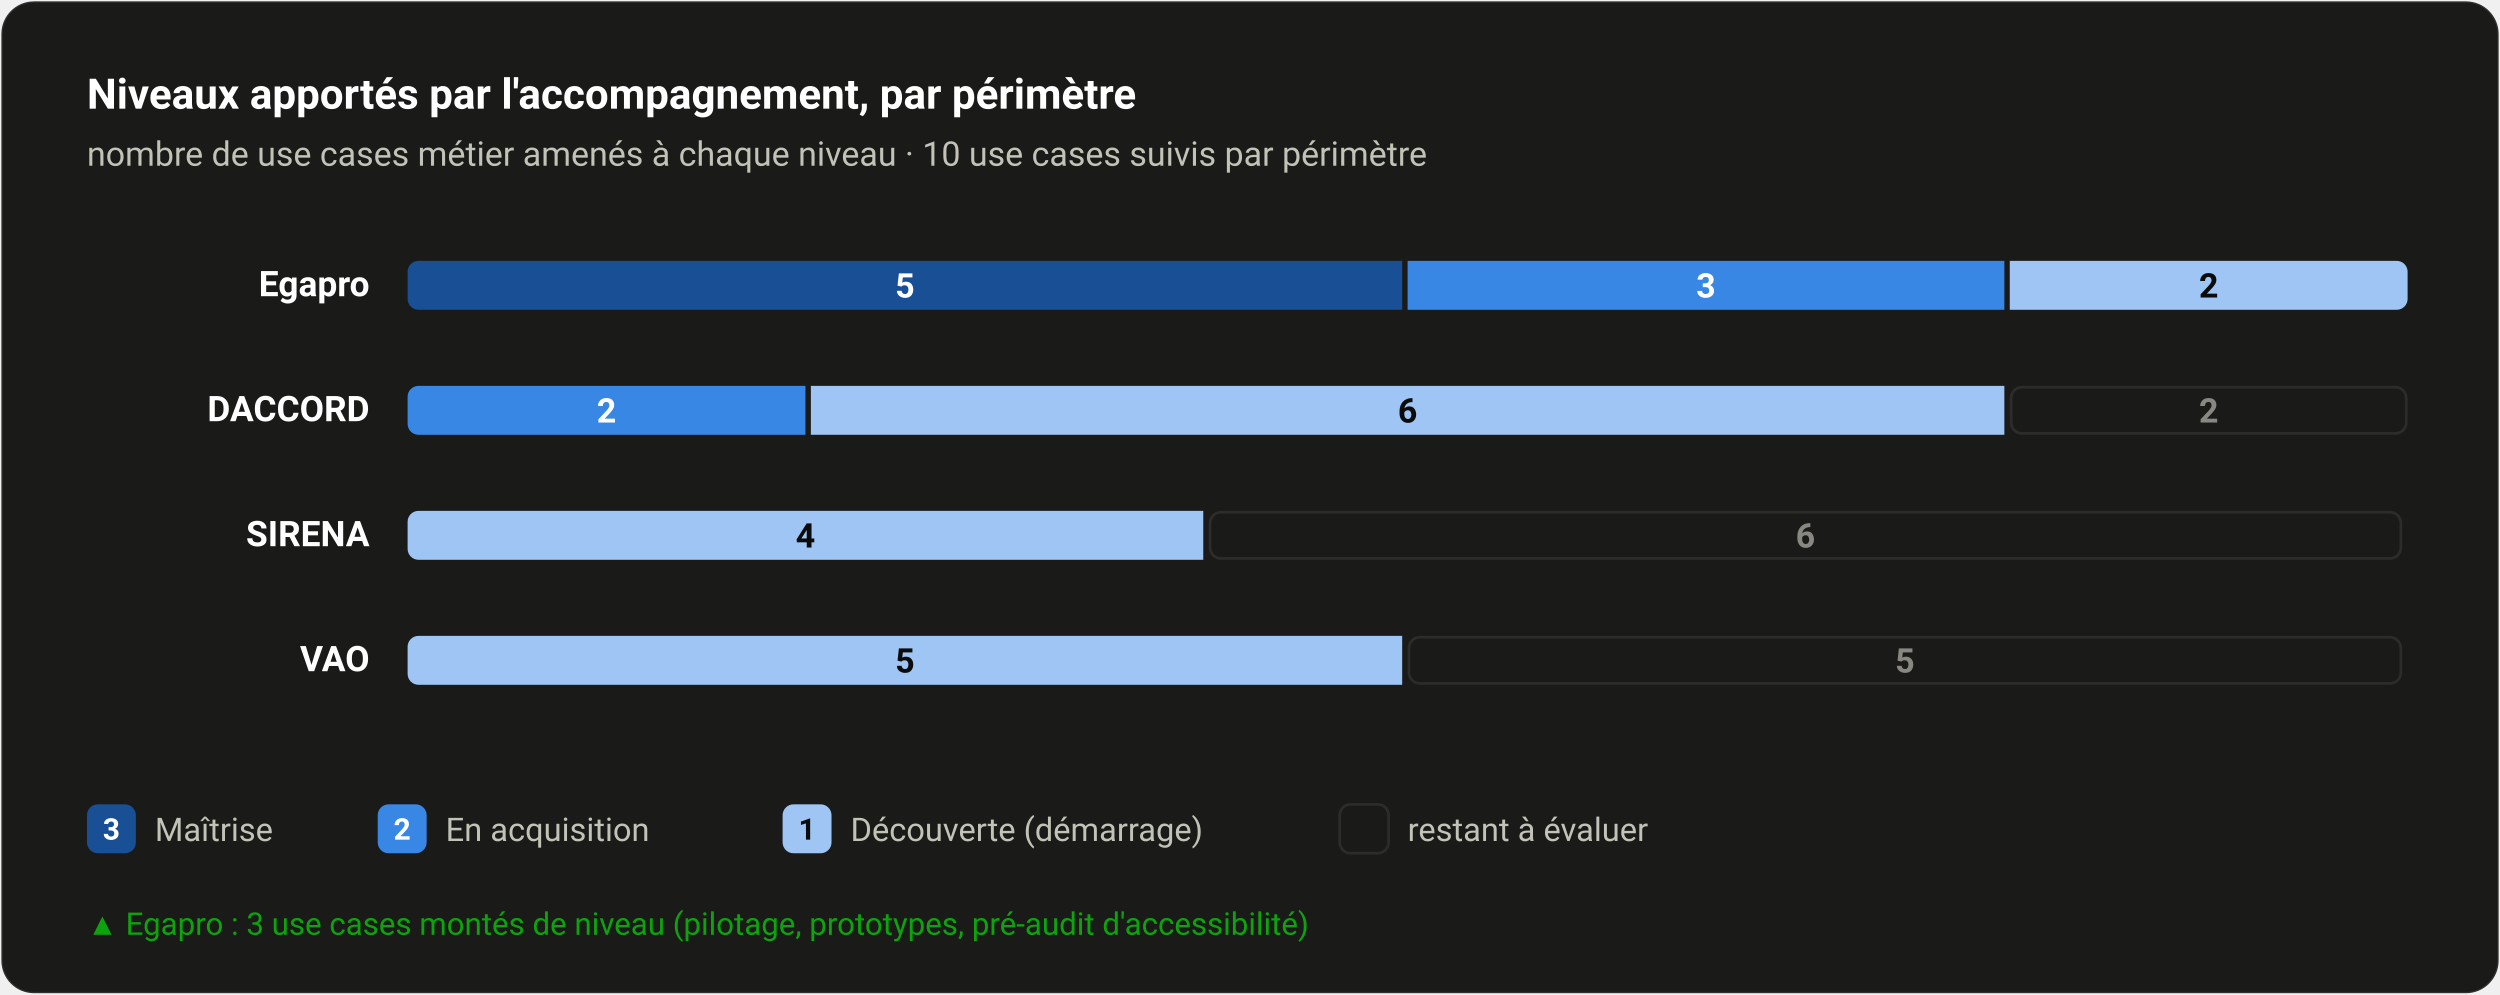
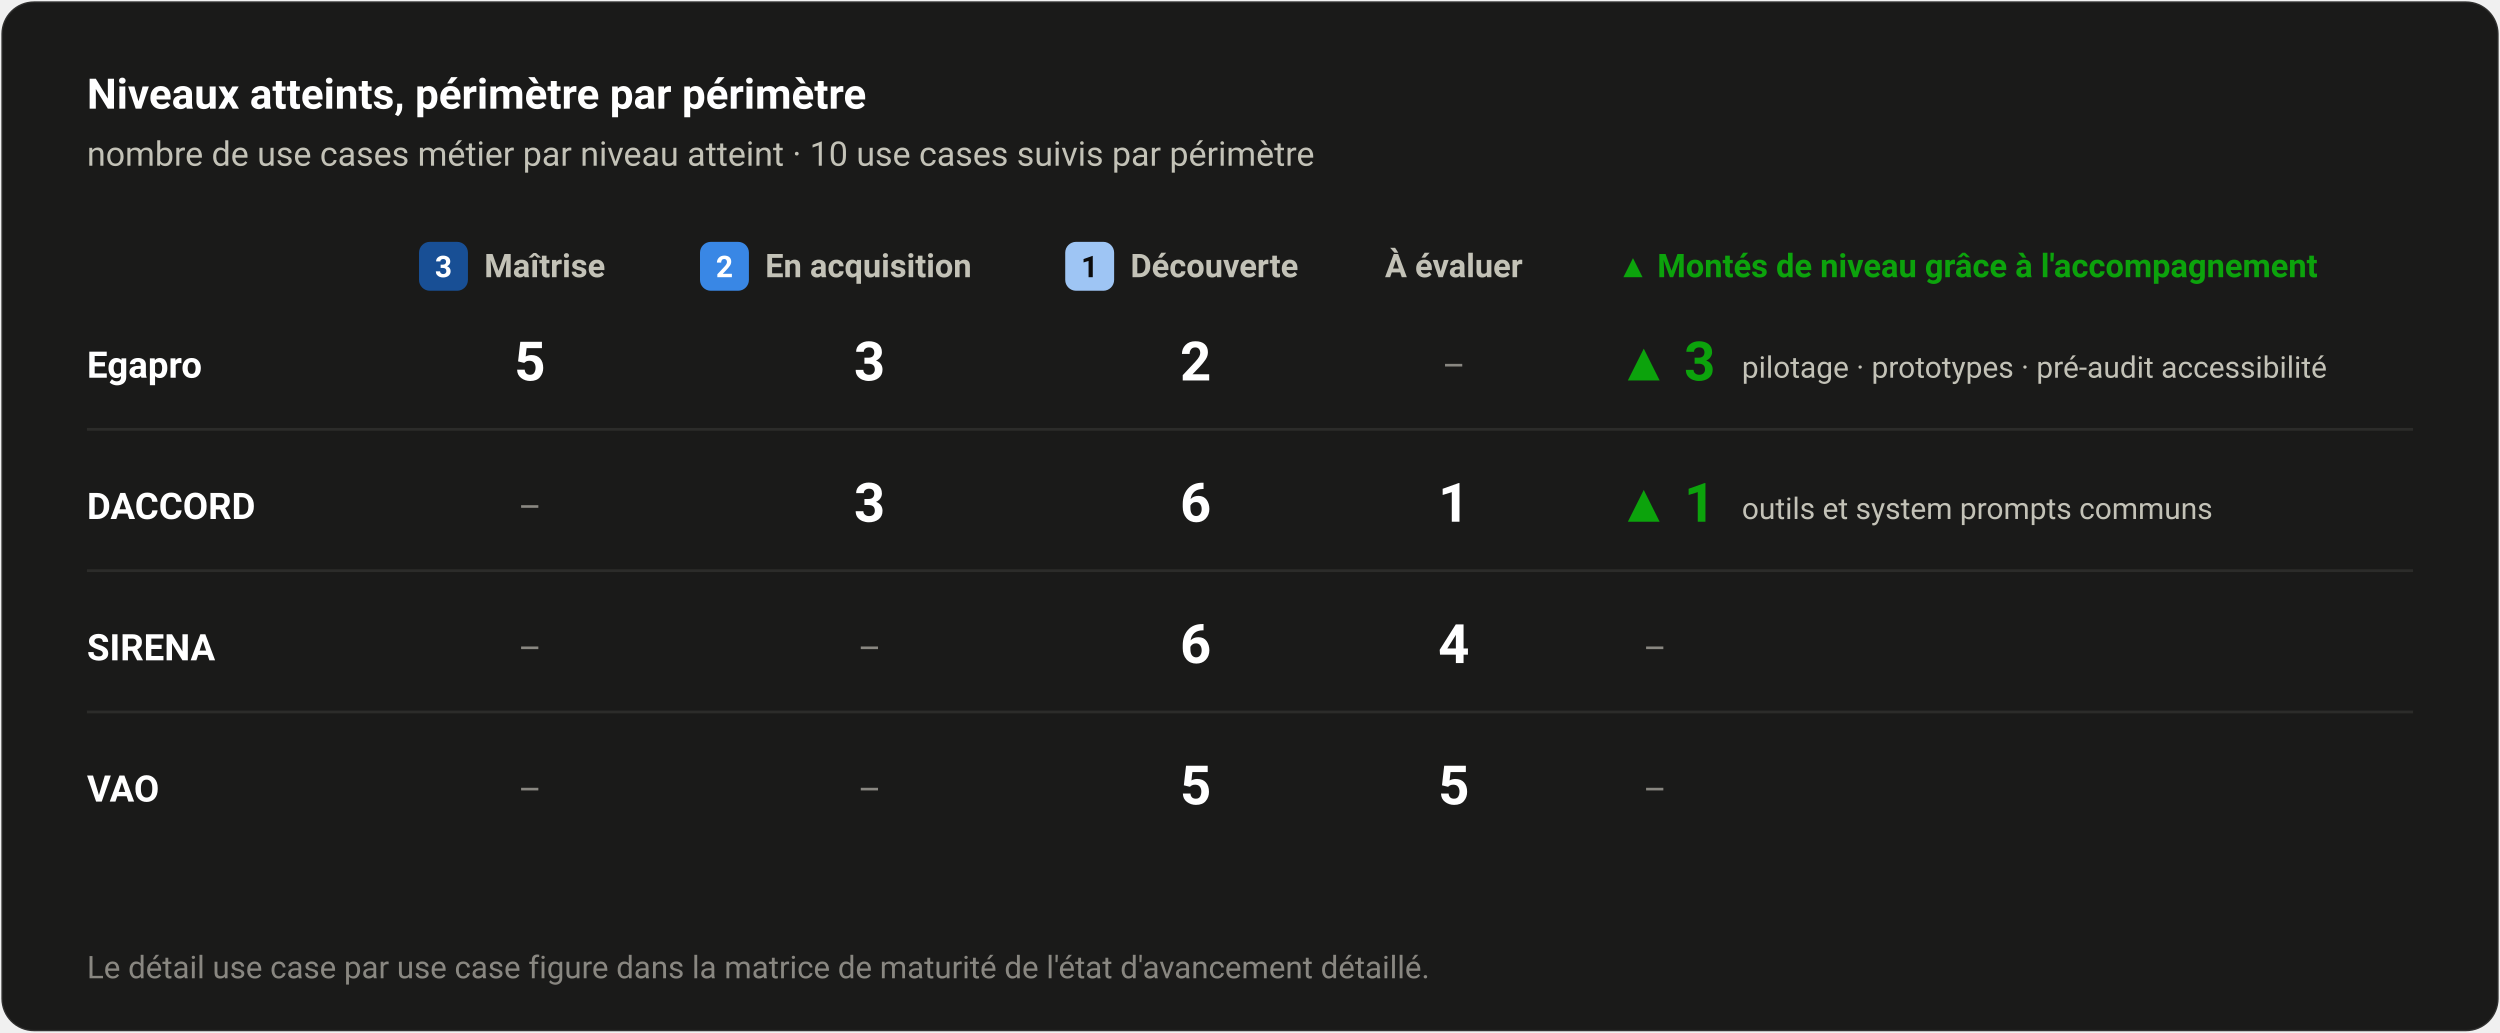
- <svg xmlns="http://www.w3.org/2000/svg" width="920" height="366" viewBox="0 0 920 366" font-family="-apple-system,'Segoe UI',system-ui,Roboto,'Helvetica Neue',Arial,sans-serif">
-   <rect x="0.5" y="0.5" width="919" height="365" rx="12" fill="#1a1a19" stroke="rgba(255,255,255,0.10)" />
-   <text x="32" y="40" font-size="15.5" fill="#ffffff" font-weight="600" text-anchor="start">Niveaux apportés par l'accompagnement, par périmètre</text>
-   <text x="32" y="61" font-size="12.5" fill="#c3c2b7" font-weight="normal" text-anchor="start">nombre de use cases métier amenés à chaque niveau · 10 use cases suivis par périmètre</text>
-   <text x="136" y="109" font-size="13" fill="#ffffff" font-weight="600" text-anchor="end">Egapro</text>
-   <path d="M154,96 h362.0  v18  h-362.0 a4,4 0 0 1 -4,-4 v-10 a4,4 0 0 1 4,-4 z" fill="#184f95" />
-   <text x="333.0" y="109.5" font-size="12.5" fill="#ffffff" font-weight="600" text-anchor="middle">5</text>
-   <path d="M518.0,96 h219.6  v18  h-219.6  v-18  z" fill="#3987e5" />
-   <text x="627.8" y="109.5" font-size="12.5" fill="#ffffff" font-weight="600" text-anchor="middle">3</text>
-   <path d="M739.6,96 h142.4 a4,4 0 0 1 4,4 v10 a4,4 0 0 1 -4,4 h-142.4  v-18  z" fill="#9ec5f4" />
-   <text x="812.8" y="109.5" font-size="12.5" fill="#0b0b0b" font-weight="600" text-anchor="middle">2</text>
-   <text x="136" y="155" font-size="13" fill="#ffffff" font-weight="600" text-anchor="end">DACCORD</text>
-   <path d="M154,142 h142.4  v18  h-142.4 a4,4 0 0 1 -4,-4 v-10 a4,4 0 0 1 4,-4 z" fill="#3987e5" />
-   <text x="223.2" y="155.5" font-size="12.5" fill="#ffffff" font-weight="600" text-anchor="middle">2</text>
-   <path d="M298.4,142 h439.2  v18  h-439.2  v-18  z" fill="#9ec5f4" />
-   <text x="518.0" y="155.5" font-size="12.5" fill="#0b0b0b" font-weight="600" text-anchor="middle">6</text>
-   <rect x="740.1" y="142.5" width="145.4" height="17" rx="4" fill="none" stroke="#2c2c2a" stroke-width="1" />
-   <text x="812.8" y="155.5" font-size="12.5" fill="#898781" font-weight="600" text-anchor="middle">2</text>
-   <text x="136" y="201" font-size="13" fill="#ffffff" font-weight="600" text-anchor="end">SIRENA</text>
-   <path d="M154,188 h288.8  v18  h-288.8 a4,4 0 0 1 -4,-4 v-10 a4,4 0 0 1 4,-4 z" fill="#9ec5f4" />
-   <text x="296.4" y="201.5" font-size="12.5" fill="#0b0b0b" font-weight="600" text-anchor="middle">4</text>
-   <rect x="445.3" y="188.5" width="438.2" height="17" rx="4" fill="none" stroke="#2c2c2a" stroke-width="1" />
-   <text x="664.4" y="201.5" font-size="12.5" fill="#898781" font-weight="600" text-anchor="middle">6</text>
-   <text x="136" y="247" font-size="13" fill="#ffffff" font-weight="600" text-anchor="end">VAO</text>
-   <path d="M154,234 h362.0  v18  h-362.0 a4,4 0 0 1 -4,-4 v-10 a4,4 0 0 1 4,-4 z" fill="#9ec5f4" />
-   <text x="333.0" y="247.5" font-size="12.5" fill="#0b0b0b" font-weight="600" text-anchor="middle">5</text>
-   <rect x="518.5" y="234.5" width="365.0" height="17" rx="4" fill="none" stroke="#2c2c2a" stroke-width="1" />
-   <text x="701.0" y="247.5" font-size="12.5" fill="#898781" font-weight="600" text-anchor="middle">5</text>
-   <rect x="32" y="296" width="18" height="18" rx="4" fill="#184f95" />
-   <text x="41" y="309" font-size="11" fill="#ffffff" font-weight="600" text-anchor="middle">3</text>
-   <text x="57" y="309.5" font-size="12" fill="#c3c2b7" font-weight="normal" text-anchor="start">Maîtrise</text>
-   <rect x="139.0" y="296" width="18" height="18" rx="4" fill="#3987e5" />
-   <text x="148.0" y="309" font-size="11" fill="#ffffff" font-weight="600" text-anchor="middle">2</text>
-   <text x="164.0" y="309.5" font-size="12" fill="#c3c2b7" font-weight="normal" text-anchor="start">En acquisition</text>
-   <rect x="288.0" y="296" width="18" height="18" rx="4" fill="#9ec5f4" />
-   <text x="297.0" y="309" font-size="11" fill="#0b0b0b" font-weight="600" text-anchor="middle">1</text>
-   <text x="313.0" y="309.5" font-size="12" fill="#c3c2b7" font-weight="normal" text-anchor="start">Découverte (démarrage)</text>
-   <rect x="493.0" y="296" width="18" height="18" rx="4" fill="none" stroke="#2c2c2a" stroke-width="1" />
-   <text x="518.0" y="309.5" font-size="12" fill="#c3c2b7" font-weight="normal" text-anchor="start">restant à évaluer</text>
-   <text x="32" y="344" font-size="11.5" fill="#0ca30c" font-weight="normal" text-anchor="start">▲ Egapro : 3 use cases montés de niveau (pilotage, prototypes, pré-audit d'accessibilité)</text>
+ <svg xmlns="http://www.w3.org/2000/svg" width="920" height="380" viewBox="0 0 920 380" font-family="-apple-system,'Segoe UI',system-ui,Roboto,'Helvetica Neue',Arial,sans-serif">
+   <rect x="0.5" y="0.5" width="919" height="379" rx="12" fill="#1a1a19" stroke="rgba(255,255,255,0.10)" />
+   <text x="32" y="40" font-size="15.5" fill="#ffffff" font-weight="600" text-anchor="start">Niveaux atteints, périmètre par périmètre</text>
+   <text x="32" y="61" font-size="12.5" fill="#c3c2b7" font-weight="normal" text-anchor="start">nombre de use cases métier par niveau atteint · 10 use cases suivis par périmètre</text>
+   <rect x="154.2" y="89" width="18" height="18" rx="4" fill="#184f95" />
+   <text x="163.2" y="102" font-size="11" fill="#ffffff" font-weight="600" text-anchor="middle">3</text>
+   <text x="178.2" y="102" font-size="12" fill="#c3c2b7" font-weight="600" text-anchor="start">Maîtrise</text>
+   <rect x="257.6" y="89" width="18" height="18" rx="4" fill="#3987e5" />
+   <text x="266.6" y="102" font-size="11" fill="#ffffff" font-weight="600" text-anchor="middle">2</text>
+   <text x="281.6" y="102" font-size="12" fill="#c3c2b7" font-weight="600" text-anchor="start">En acquisition</text>
+   <rect x="392.0" y="89" width="18" height="18" rx="4" fill="#9ec5f4" />
+   <text x="401.0" y="102" font-size="11" fill="#0b0b0b" font-weight="600" text-anchor="middle">1</text>
+   <text x="416.0" y="102" font-size="12" fill="#c3c2b7" font-weight="600" text-anchor="start">Découverte</text>
+   <text x="535" y="102" font-size="12" fill="#c3c2b7" font-weight="600" text-anchor="middle">À évaluer</text>
+   <text x="595" y="102" font-size="12" fill="#0ca30c" font-weight="600" text-anchor="start">▲ Montés de niveau grâce à l'accompagnement</text>
+   <text x="32" y="139" font-size="13.5" fill="#ffffff" font-weight="600" text-anchor="start">Egapro</text>
+   <text x="195" y="140" font-size="20" fill="#ffffff" font-weight="600" text-anchor="middle" font-variant-numeric="tabular-nums">5</text>
+   <text x="320" y="140" font-size="20" fill="#ffffff" font-weight="600" text-anchor="middle" font-variant-numeric="tabular-nums">3</text>
+   <text x="440" y="140" font-size="20" fill="#ffffff" font-weight="600" text-anchor="middle" font-variant-numeric="tabular-nums">2</text>
+   <text x="535" y="139" font-size="13" fill="#898781" font-weight="normal" text-anchor="middle">–</text>
+   <text x="595" y="140" font-size="20" fill="#0ca30c" font-weight="600" text-anchor="start" font-variant-numeric="tabular-nums">▲ 3</text>
+   <text x="641" y="139" font-size="11" fill="#c3c2b7" font-weight="normal" text-anchor="start">pilotage · prototypes · pré-audit accessibilité</text>
+   <line x1="32" y1="158" x2="888" y2="158" stroke="#2c2c2a" stroke-width="1" />
+   <text x="32" y="191" font-size="13.5" fill="#ffffff" font-weight="600" text-anchor="start">DACCORD</text>
+   <text x="195" y="191" font-size="13" fill="#898781" font-weight="normal" text-anchor="middle">–</text>
+   <text x="320" y="192" font-size="20" fill="#ffffff" font-weight="600" text-anchor="middle" font-variant-numeric="tabular-nums">3</text>
+   <text x="440" y="192" font-size="20" fill="#ffffff" font-weight="600" text-anchor="middle" font-variant-numeric="tabular-nums">6</text>
+   <text x="535" y="192" font-size="20" fill="#ffffff" font-weight="600" text-anchor="middle" font-variant-numeric="tabular-nums">1</text>
+   <text x="595" y="192" font-size="20" fill="#0ca30c" font-weight="600" text-anchor="start" font-variant-numeric="tabular-nums">▲ 1</text>
+   <text x="641" y="191" font-size="11" fill="#c3c2b7" font-weight="normal" text-anchor="start">outils et system prompts communs</text>
+   <line x1="32" y1="210" x2="888" y2="210" stroke="#2c2c2a" stroke-width="1" />
+   <text x="32" y="243" font-size="13.5" fill="#ffffff" font-weight="600" text-anchor="start">SIRENA</text>
+   <text x="195" y="243" font-size="13" fill="#898781" font-weight="normal" text-anchor="middle">–</text>
+   <text x="320" y="243" font-size="13" fill="#898781" font-weight="normal" text-anchor="middle">–</text>
+   <text x="440" y="244" font-size="20" fill="#ffffff" font-weight="600" text-anchor="middle" font-variant-numeric="tabular-nums">6</text>
+   <text x="535" y="244" font-size="20" fill="#ffffff" font-weight="600" text-anchor="middle" font-variant-numeric="tabular-nums">4</text>
+   <text x="609" y="243" font-size="13" fill="#898781" font-weight="normal" text-anchor="middle">–</text>
+   <line x1="32" y1="262" x2="888" y2="262" stroke="#2c2c2a" stroke-width="1" />
+   <text x="32" y="295" font-size="13.5" fill="#ffffff" font-weight="600" text-anchor="start">VAO</text>
+   <text x="195" y="295" font-size="13" fill="#898781" font-weight="normal" text-anchor="middle">–</text>
+   <text x="320" y="295" font-size="13" fill="#898781" font-weight="normal" text-anchor="middle">–</text>
+   <text x="440" y="296" font-size="20" fill="#ffffff" font-weight="600" text-anchor="middle" font-variant-numeric="tabular-nums">5</text>
+   <text x="535" y="296" font-size="20" fill="#ffffff" font-weight="600" text-anchor="middle" font-variant-numeric="tabular-nums">5</text>
+   <text x="609" y="295" font-size="13" fill="#898781" font-weight="normal" text-anchor="middle">–</text>
+   <text x="32" y="360" font-size="11.5" fill="#898781" font-weight="normal" text-anchor="start">Le détail use case par use case figure dans la matrice de maturité de l'état d'avancement détaillé.</text>
</svg>
